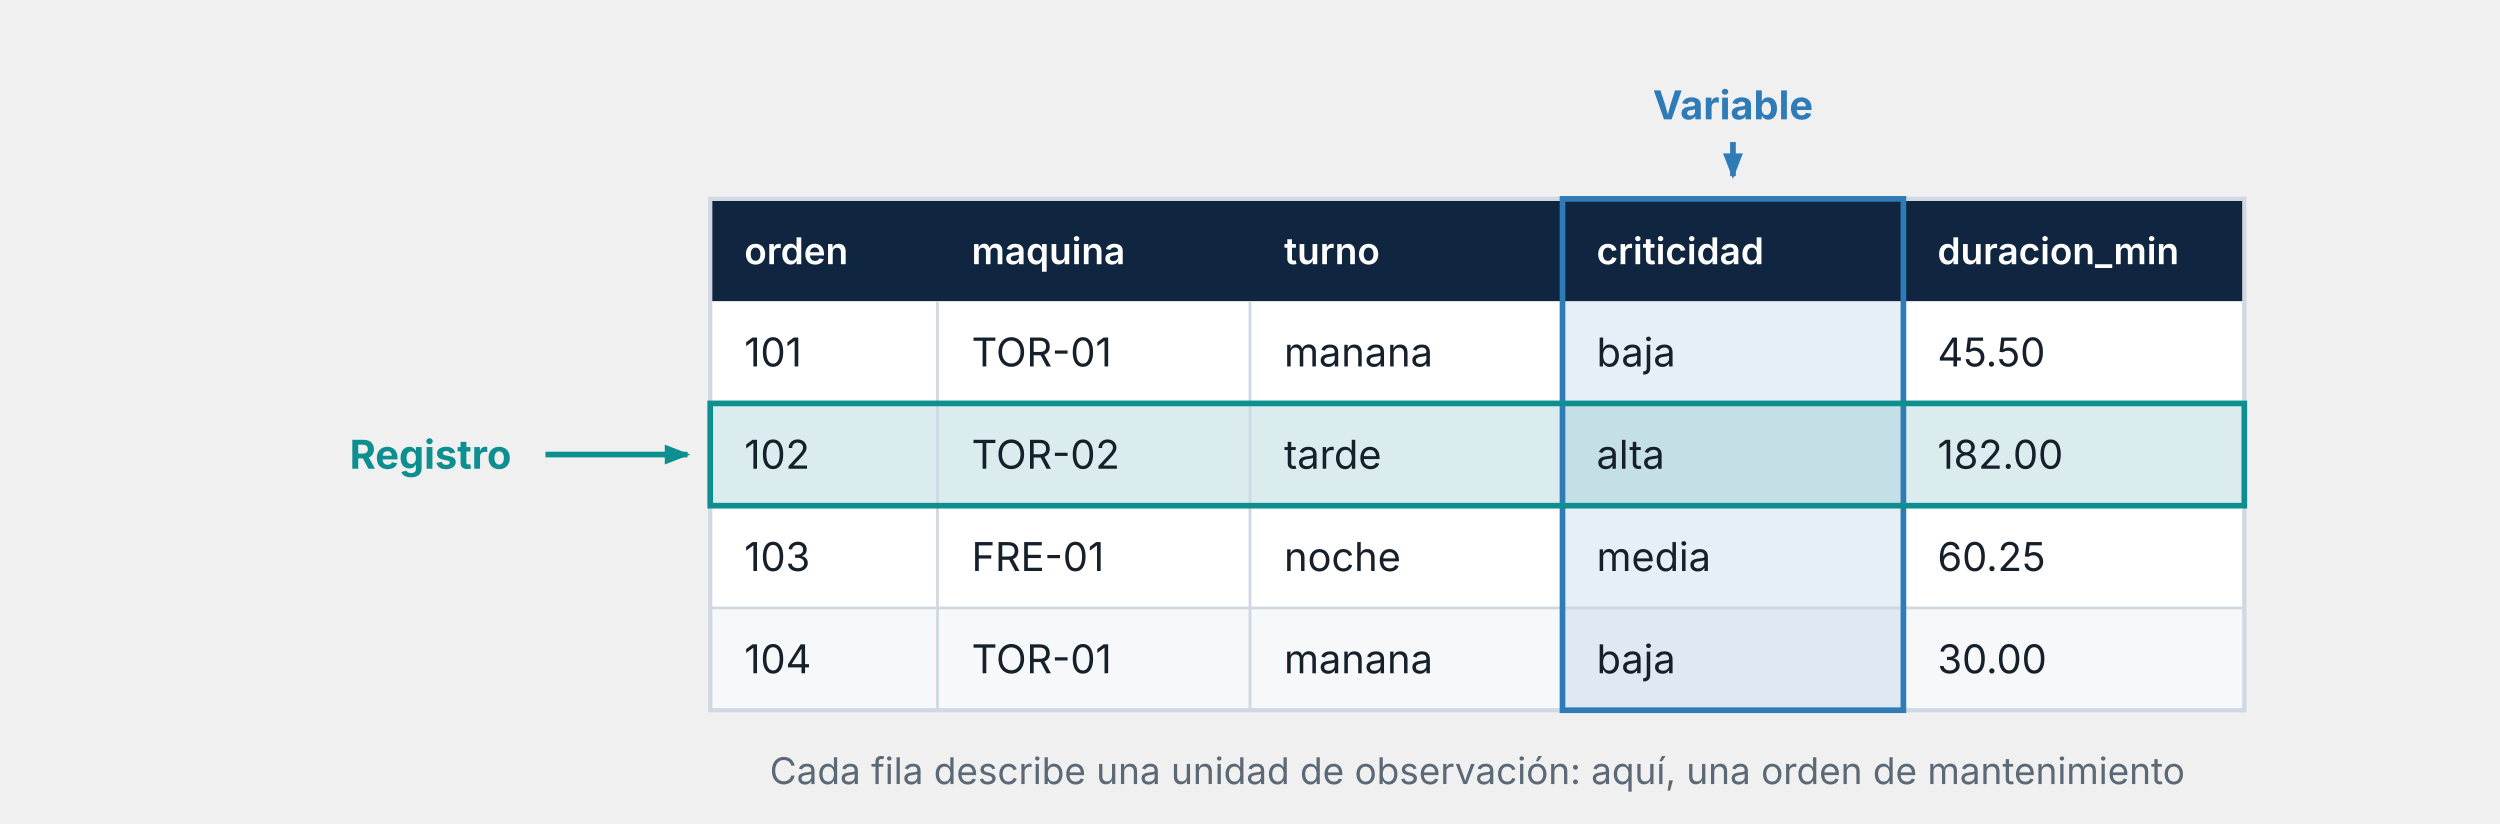
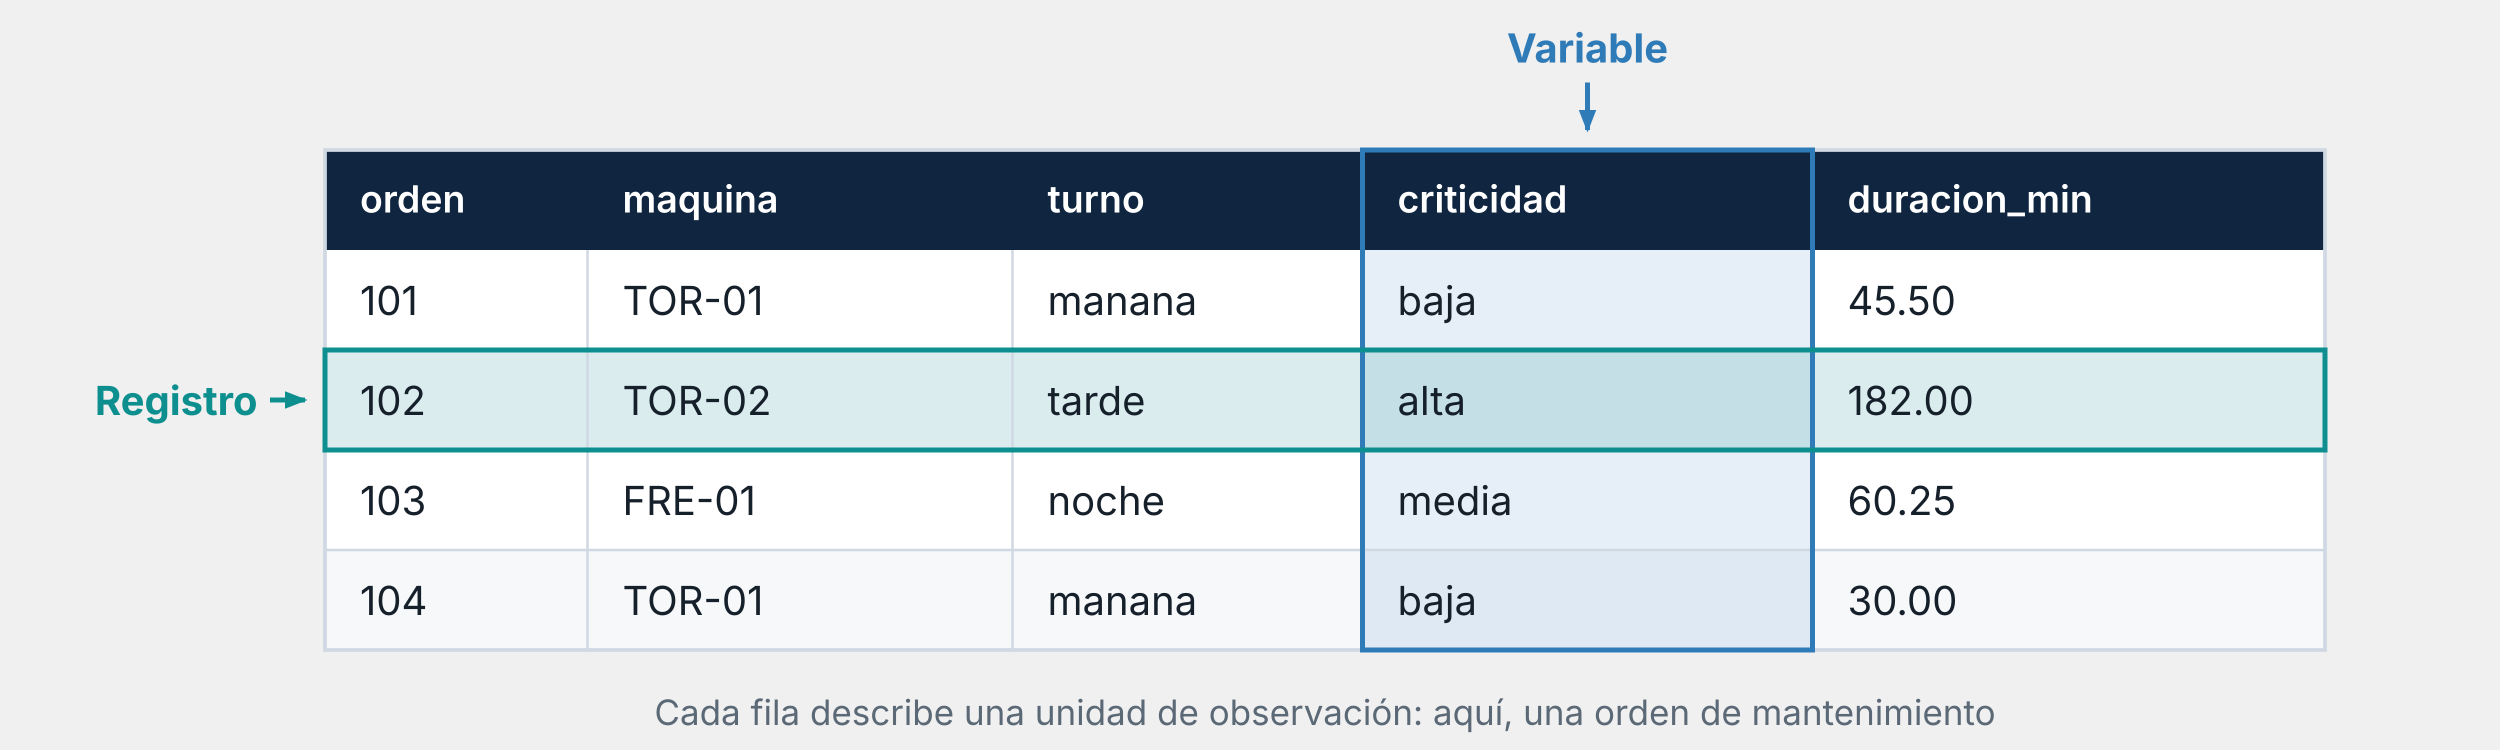
- <svg xmlns="http://www.w3.org/2000/svg" viewBox="0 0 880 290" width="880" height="290" role="img" aria-labelledby="t">
+ <svg xmlns="http://www.w3.org/2000/svg" viewBox="0 0 1000 300" width="1000" height="300" role="img" aria-labelledby="t">
  <defs>
    <marker id="punta-azul" markerWidth="9" markerHeight="7" refX="8" refY="3.5" orient="auto" markerUnits="userSpaceOnUse">
      <path d="M0,0 L9,3.5 L0,7 Z" fill="#2f7bb8" />
    </marker>
    <marker id="punta-teal" markerWidth="9" markerHeight="7" refX="8" refY="3.5" orient="auto" markerUnits="userSpaceOnUse">
      <path d="M0,0 L9,3.5 L0,7 Z" fill="#0e8f8f" />
    </marker>
  </defs>
  <style>
text { font-family: "Segoe UI", Inter, system-ui, -apple-system, sans-serif; }
.cabecera { fill: #0f2540; }
- .cabecera-texto { font-size: 13px; font-weight: 600; fill: #ffffff; }
+ .cabecera-texto { font-size: 15px; font-weight: 600; fill: #ffffff; }
.fila-par { fill: #f6f8fa; }
.fila-impar { fill: #ffffff; }
- .celda { font-size: 14px; fill: #16202b; }
+ .celda { font-size: 16px; fill: #16202b; }
.reja { stroke: #cfd8e3; stroke-width: 1; }
.marco { fill: none; stroke: #cfd8e3; stroke-width: 1.5; }
.pinta-variable { fill: #2f7bb8; fill-opacity: 0.12; }
.pinta-registro { fill: #0e8f8f; fill-opacity: 0.12; }
.borde-variable { fill: none; stroke: #2f7bb8; stroke-width: 2; }
.borde-registro { fill: none; stroke: #0e8f8f; stroke-width: 2; }
- .rotulo-variable { font-size: 14px; font-weight: 700; fill: #2f7bb8; text-anchor: middle; }
- .rotulo-registro { font-size: 14px; font-weight: 700; fill: #0e8f8f; text-anchor: end; }
- .pie { font-size: 13px; fill: #5b6876; text-anchor: middle; }
- .flecha-azul { stroke: #2f7bb8; stroke-width: 2; fill: none; }
- .flecha-teal { stroke: #0e8f8f; stroke-width: 2; fill: none; }
+ .rotulo-variable { font-size: 16px; font-weight: 700; fill: #2f7bb8; text-anchor: middle; }
+ .rotulo-registro { font-size: 16px; font-weight: 700; fill: #0e8f8f; text-anchor: end; }
+ .pie { font-size: 14px; fill: #5b6876; text-anchor: middle; }
+ .flecha-azul { stroke: #2f7bb8; stroke-width: 2; fill: none; marker-end: url(#punta-azul); }
+ .flecha-teal { stroke: #0e8f8f; stroke-width: 2; fill: none; marker-end: url(#punta-teal); }
</style>
-   <rect class="fila-impar" x="250" y="106" width="540" height="36" />
-   <rect class="fila-par" x="250" y="142" width="540" height="36" />
-   <rect class="fila-impar" x="250" y="178" width="540" height="36" />
-   <rect class="fila-par" x="250" y="214" width="540" height="36" />
-   <rect class="pinta-variable" x="550" y="106" width="120" height="144" />
-   <rect class="pinta-registro" x="250" y="142" width="540" height="36" />
-   <rect class="cabecera" x="250" y="70" width="540" height="36" />
-   <text class="cabecera-texto" x="262" y="93">orden</text>
-   <text class="cabecera-texto" x="342" y="93">maquina</text>
-   <text class="cabecera-texto" x="452" y="93">turno</text>
-   <text class="cabecera-texto" x="562" y="93">criticidad</text>
-   <text class="cabecera-texto" x="682" y="93">duracion_min</text>
+   <rect class="fila-impar" x="130" y="100" width="800" height="40" />
+   <rect class="fila-par" x="130" y="140" width="800" height="40" />
+   <rect class="fila-impar" x="130" y="180" width="800" height="40" />
+   <rect class="fila-par" x="130" y="220" width="800" height="40" />
+   <rect class="pinta-variable" x="545" y="100" width="180" height="160" />
+   <rect class="pinta-registro" x="130" y="140" width="800" height="40" />
+   <rect class="cabecera" x="130" y="60" width="800" height="40" />
+   <text class="cabecera-texto" x="144" y="85">orden</text>
+   <text class="cabecera-texto" x="249" y="85">maquina</text>
+   <text class="cabecera-texto" x="419" y="85">turno</text>
+   <text class="cabecera-texto" x="559" y="85">criticidad</text>
+   <text class="cabecera-texto" x="739" y="85">duracion_min</text>
  <g class="reja">
-     <line x1="330" y1="106" x2="330" y2="250" />
-     <line x1="440" y1="106" x2="440" y2="250" />
-     <line x1="550" y1="106" x2="550" y2="250" />
-     <line x1="670" y1="106" x2="670" y2="250" />
-     <line x1="250" y1="142" x2="790" y2="142" />
-     <line x1="250" y1="178" x2="790" y2="178" />
-     <line x1="250" y1="214" x2="790" y2="214" />
+     <line x1="235" y1="100" x2="235" y2="260" />
+     <line x1="405" y1="100" x2="405" y2="260" />
+     <line x1="545" y1="100" x2="545" y2="260" />
+     <line x1="725" y1="100" x2="725" y2="260" />
+     <line x1="130" y1="140" x2="930" y2="140" />
+     <line x1="130" y1="180" x2="930" y2="180" />
+     <line x1="130" y1="220" x2="930" y2="220" />
  </g>
  <g class="celda">
-     <text x="262" y="129">101</text>
-     <text x="342" y="129">TOR-01</text>
-     <text x="452" y="129">manana</text>
-     <text x="562" y="129">baja</text>
-     <text x="682" y="129">45.50</text>
-     <text x="262" y="165">102</text>
-     <text x="342" y="165">TOR-02</text>
-     <text x="452" y="165">tarde</text>
-     <text x="562" y="165">alta</text>
-     <text x="682" y="165">182.00</text>
-     <text x="262" y="201">103</text>
-     <text x="342" y="201">FRE-01</text>
-     <text x="452" y="201">noche</text>
-     <text x="562" y="201">media</text>
-     <text x="682" y="201">60.25</text>
-     <text x="262" y="237">104</text>
-     <text x="342" y="237">TOR-01</text>
-     <text x="452" y="237">manana</text>
-     <text x="562" y="237">baja</text>
-     <text x="682" y="237">30.00</text>
+     <text x="144" y="126">101</text>
+     <text x="249" y="126">TOR-01</text>
+     <text x="419" y="126">manana</text>
+     <text x="559" y="126">baja</text>
+     <text x="739" y="126">45.50</text>
+     <text x="144" y="166">102</text>
+     <text x="249" y="166">TOR-02</text>
+     <text x="419" y="166">tarde</text>
+     <text x="559" y="166">alta</text>
+     <text x="739" y="166">182.00</text>
+     <text x="144" y="206">103</text>
+     <text x="249" y="206">FRE-01</text>
+     <text x="419" y="206">noche</text>
+     <text x="559" y="206">media</text>
+     <text x="739" y="206">60.25</text>
+     <text x="144" y="246">104</text>
+     <text x="249" y="246">TOR-01</text>
+     <text x="419" y="246">manana</text>
+     <text x="559" y="246">baja</text>
+     <text x="739" y="246">30.00</text>
  </g>
-   <rect class="marco" x="250" y="70" width="540" height="180" />
-   <rect class="borde-variable" x="550" y="70" width="120" height="180" />
-   <rect class="borde-registro" x="250" y="142" width="540" height="36" />
-   <text class="rotulo-variable" x="610" y="42">Variable</text>
-   <path class="flecha-azul" d="M610,50 L610,62" marker-end="url(#punta-azul)" />
-   <text class="rotulo-registro" x="180" y="165">Registro</text>
-   <path class="flecha-teal" d="M192,160 L242,160" marker-end="url(#punta-teal)" />
-   <text class="pie" x="520" y="276">Cada fila describe una unidad de observación: aquí, una orden de mantenimiento</text>
+   <rect class="marco" x="130" y="60" width="800" height="200" />
+   <rect class="borde-variable" x="545" y="60" width="180" height="200" />
+   <rect class="borde-registro" x="130" y="140" width="800" height="40" />
+   <text class="rotulo-variable" x="635" y="25">Variable</text>
+   <path class="flecha-azul" d="M635,33 L635,52" />
+   <text class="rotulo-registro" x="103" y="166">Registro</text>
+   <path class="flecha-teal" d="M108,160 L122,160" />
+   <text class="pie" x="530" y="290">Cada fila describe una unidad de observación: aquí, una orden de mantenimiento</text>
</svg>
